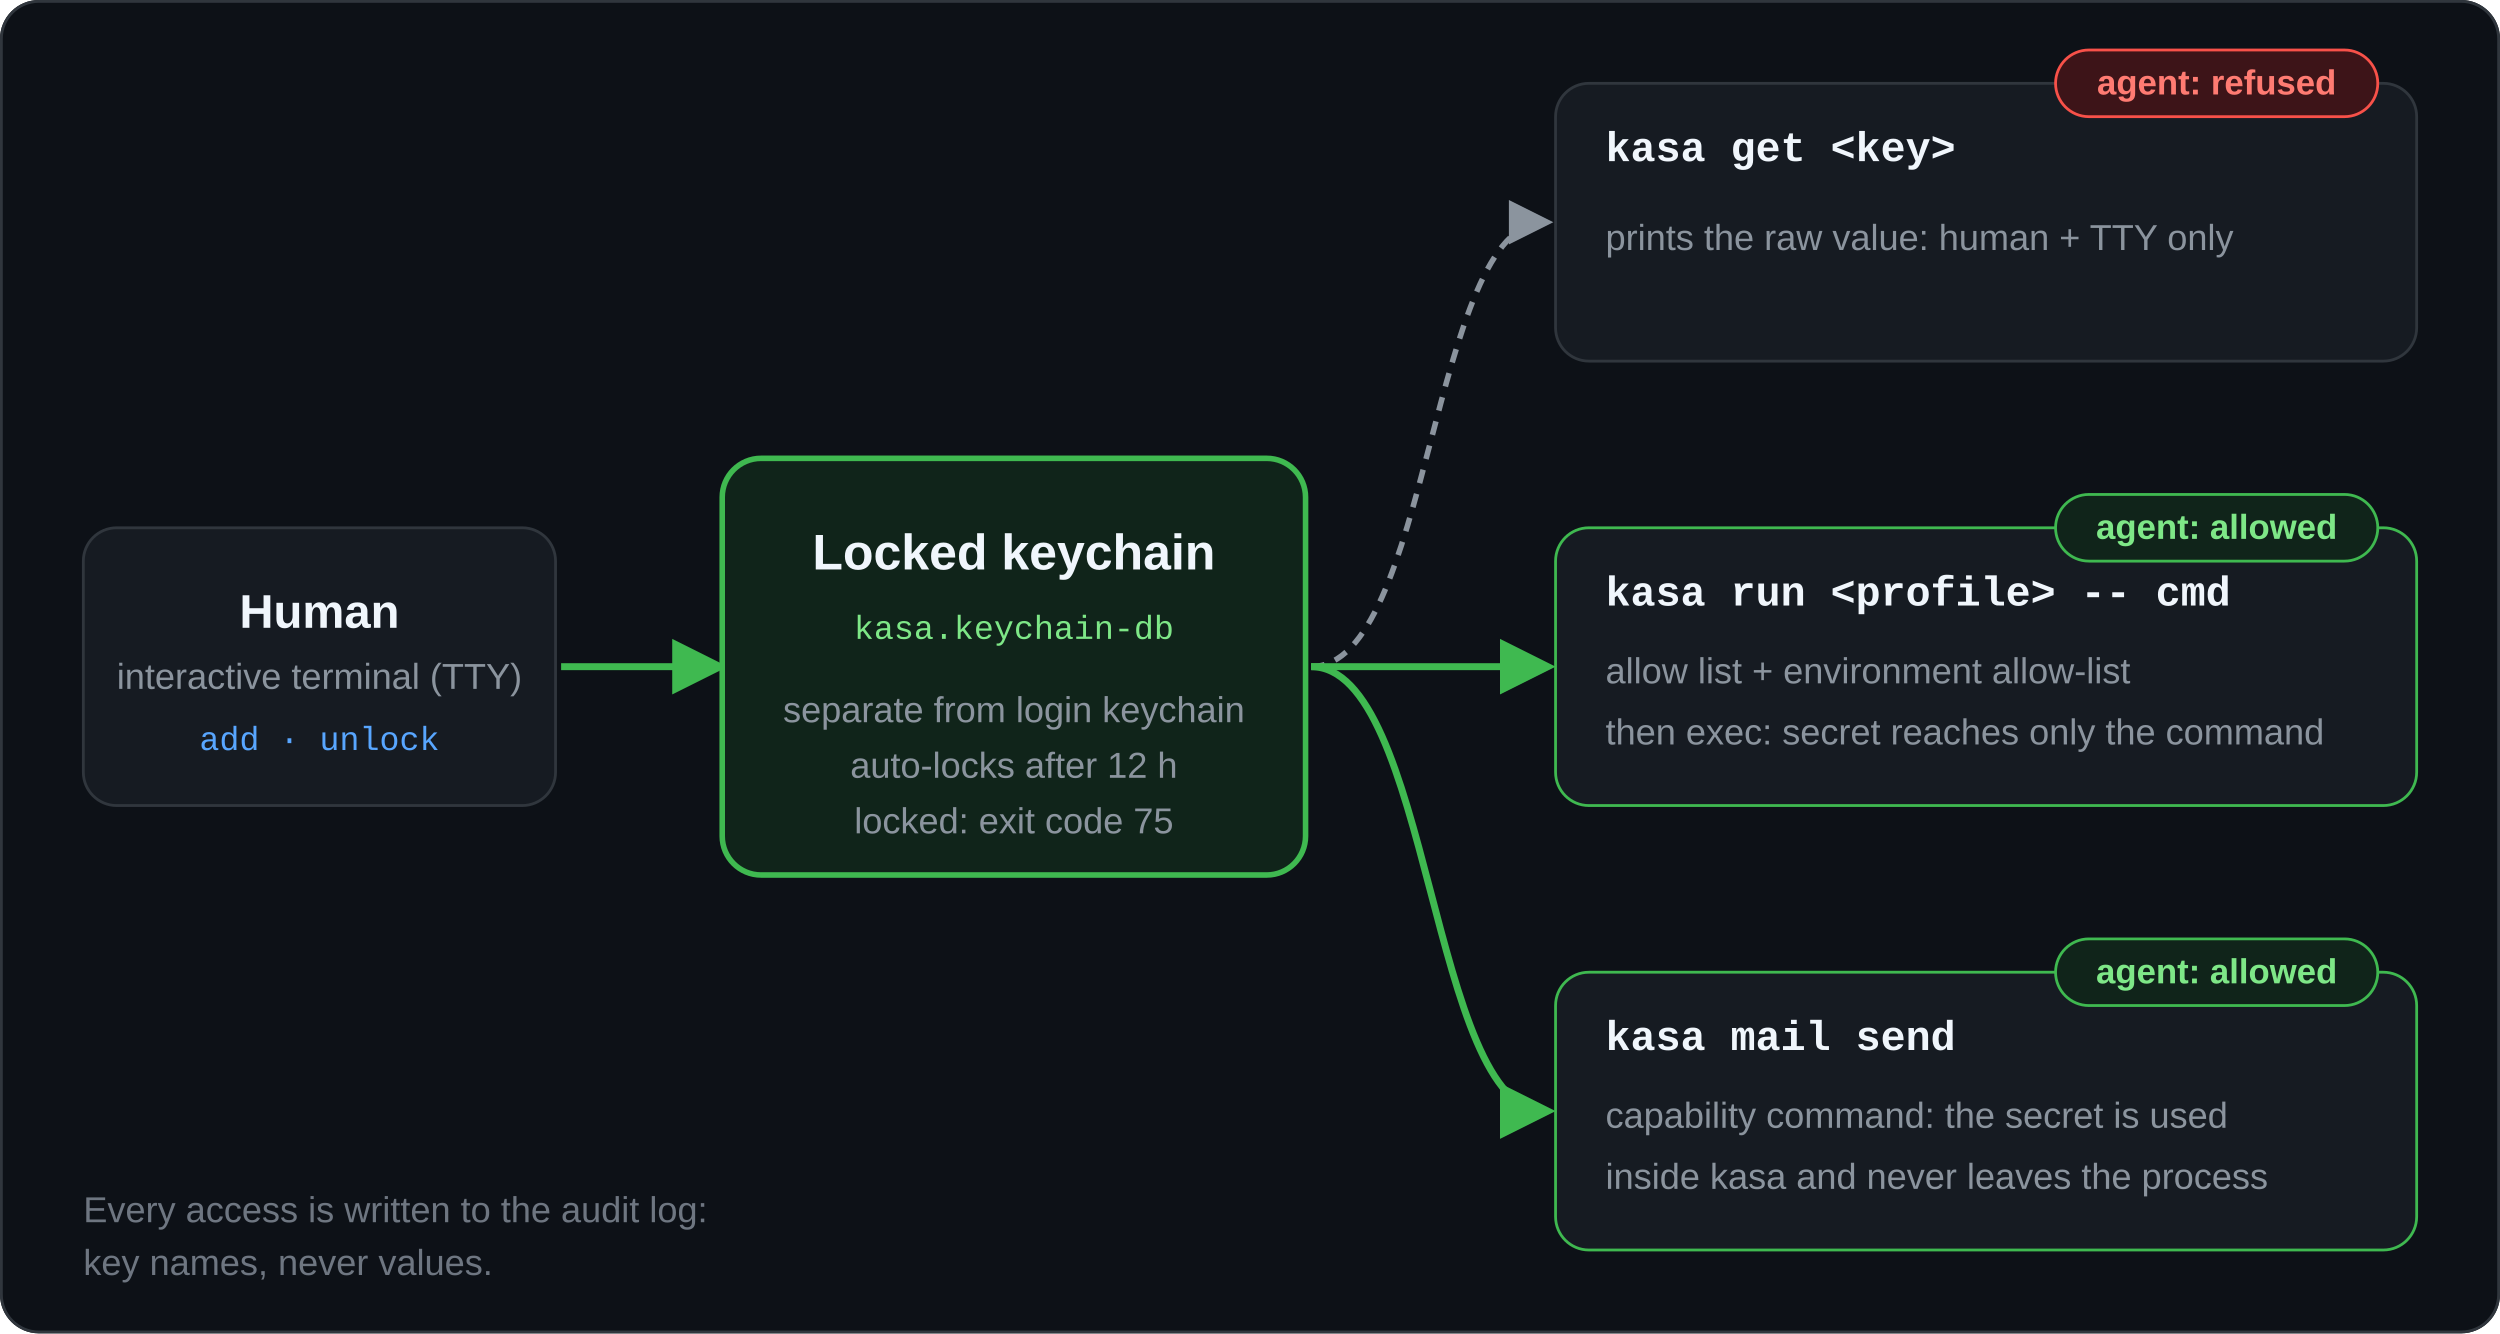
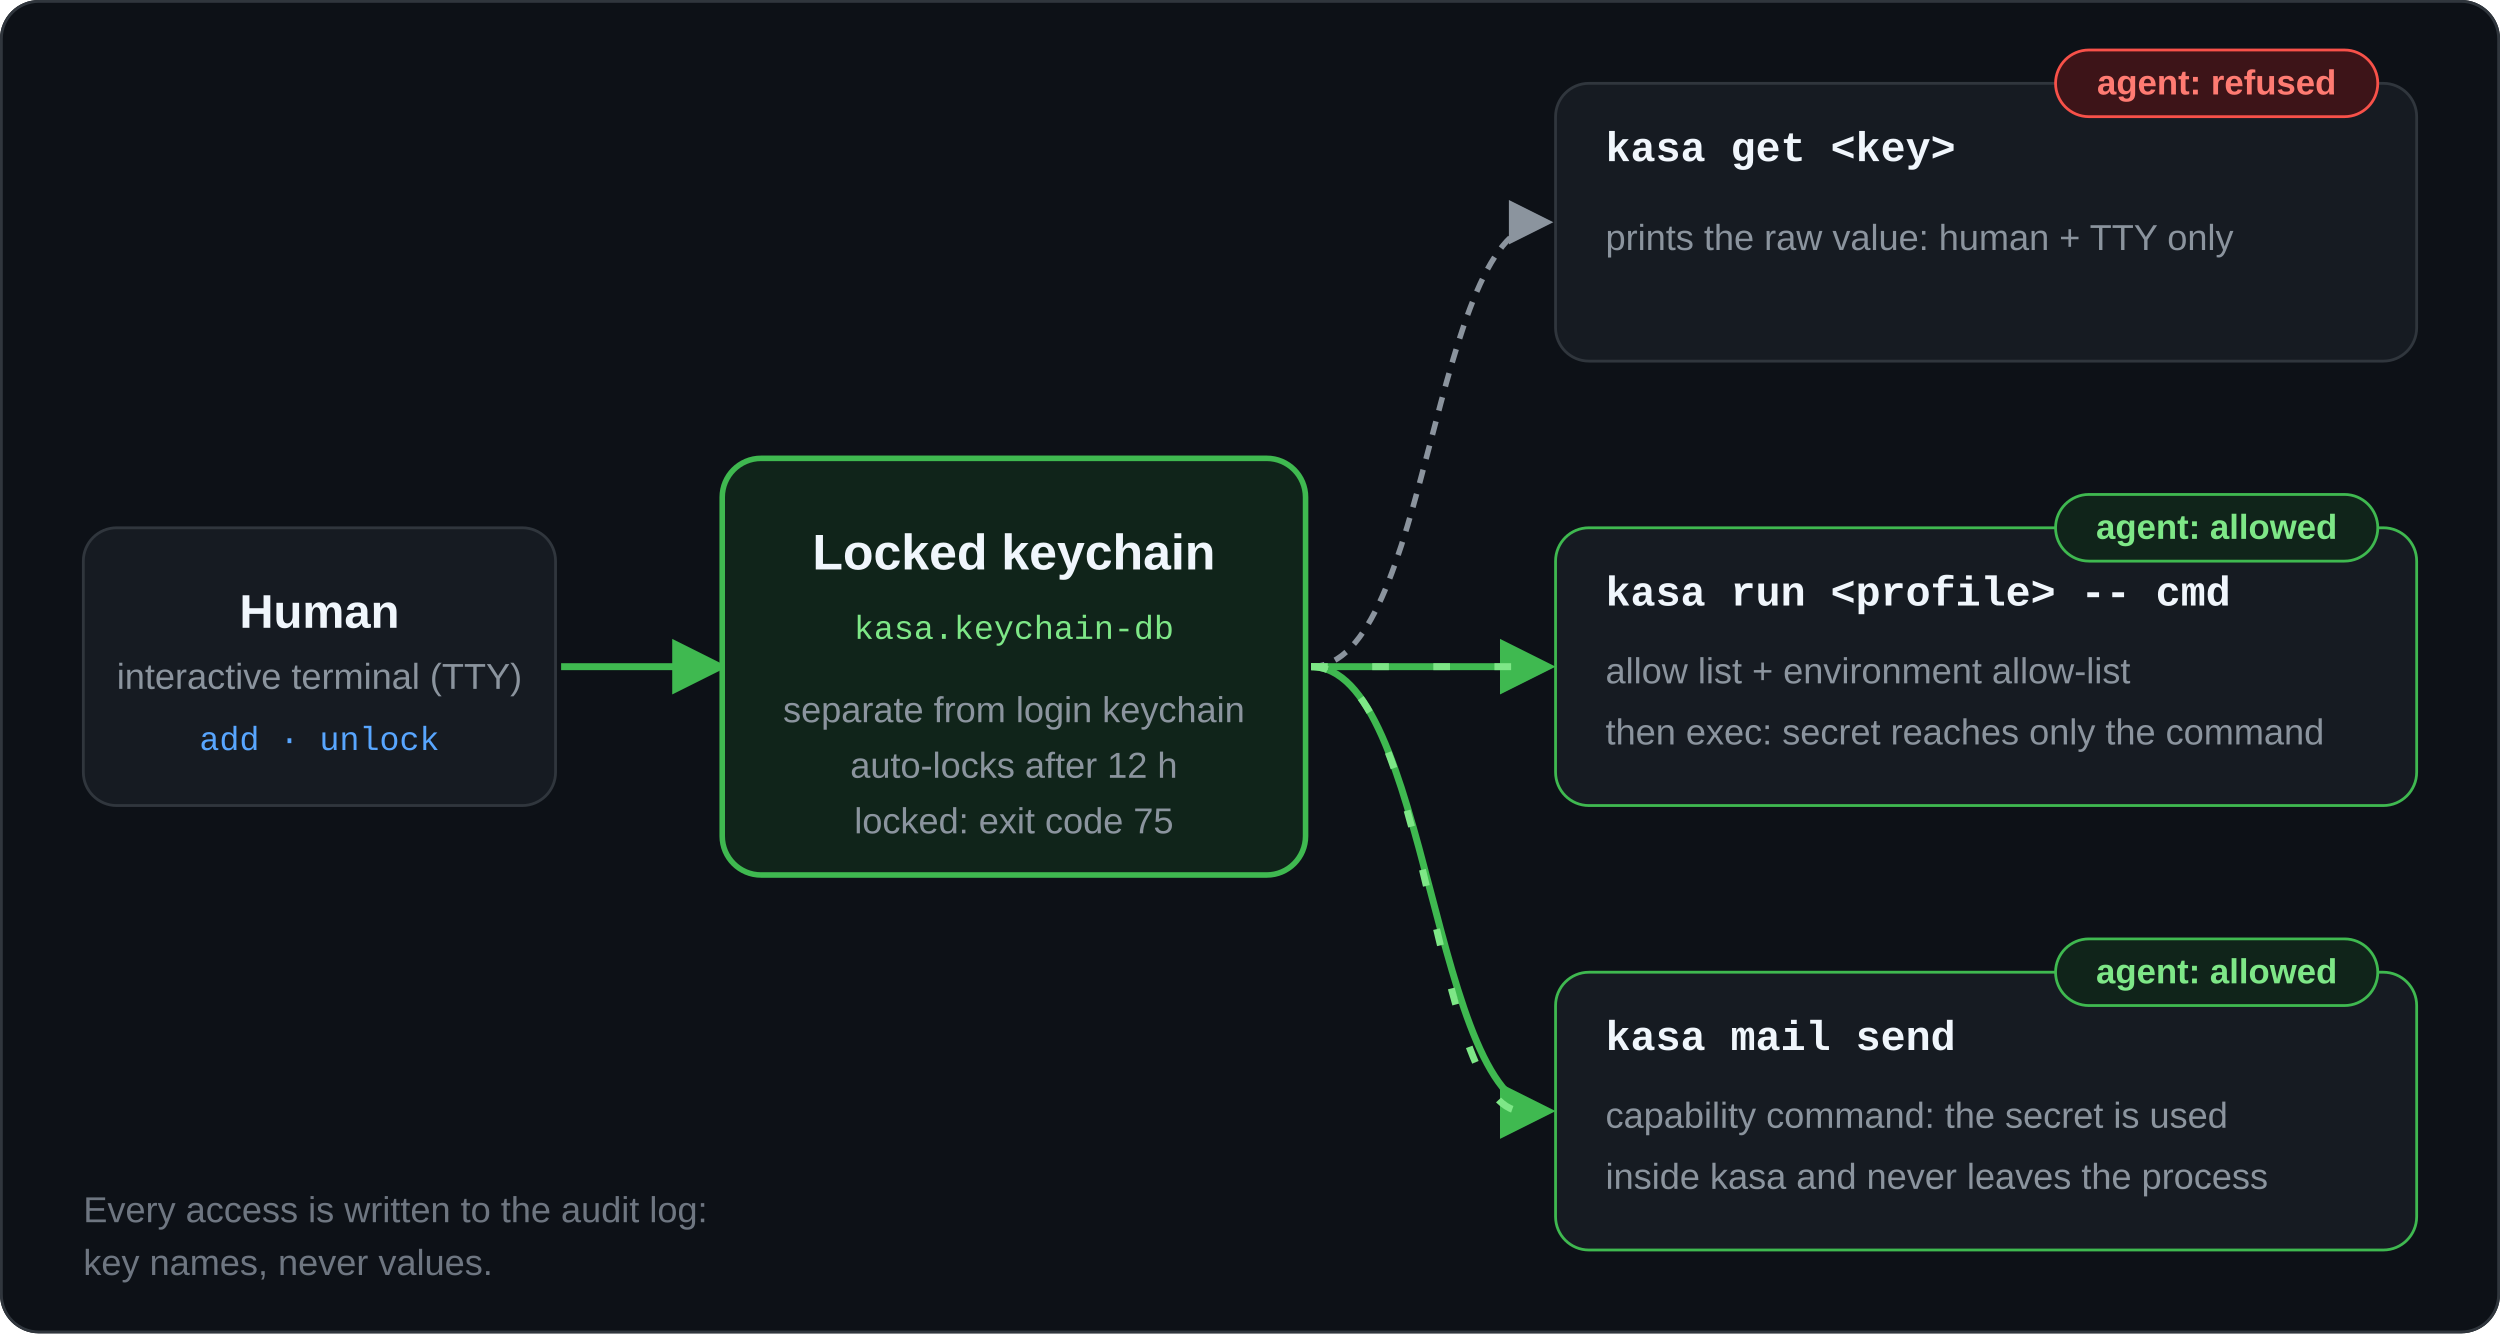
<svg xmlns="http://www.w3.org/2000/svg" width="900" height="480" viewBox="0 0 900 480" role="img" aria-labelledby="t d">
  <defs>
    <marker id="ar" viewBox="0 0 10 10" refX="8" refY="5" markerWidth="8" markerHeight="8" orient="auto-start-reverse">
      <path d="M0 0 L10 5 L0 10 z" fill="#8b949e" />
    </marker>
    <marker id="arg" viewBox="0 0 10 10" refX="8" refY="5" markerWidth="8" markerHeight="8" orient="auto-start-reverse">
      <path d="M0 0 L10 5 L0 10 z" fill="#3fb950" />
    </marker>
  </defs>
  <style>
    .sans { font-family: -apple-system, BlinkMacSystemFont, 'SF Pro Text', 'Helvetica Neue', Arial, sans-serif; }
    .mono { font-family: 'SF Mono', Menlo, Consolas, 'Liberation Mono', monospace; }
+     /* Flow only on the two allowed paths; the refused one stays still. */
+     .flow { fill: none; stroke: #7ee787; stroke-width: 2.5; stroke-dasharray: 6 16; animation: flow 1.6s linear infinite; }
+     @keyframes flow { to { stroke-dashoffset: -22; } }
+     @media (prefers-reduced-motion: reduce) { * { animation: none !important; } }
  </style>
  <rect width="900" height="480" rx="14" fill="#0d1117" />
  <rect x="0.5" y="0.5" width="899" height="479" rx="13.5" fill="none" stroke="#30363d" />
  <rect x="30" y="190" width="170" height="100" rx="12" fill="#161b22" stroke="#30363d" />
  <text x="115" y="226" text-anchor="middle" class="sans" font-size="17" font-weight="600" fill="#f0f6fc">Human</text>
  <text x="115" y="248" text-anchor="middle" class="sans" font-size="13" fill="#8b949e">interactive terminal (TTY)</text>
  <text x="115" y="270" text-anchor="middle" class="mono" font-size="12" fill="#58a6ff">add · unlock</text>
  <line x1="202" y1="240" x2="258" y2="240" stroke="#3fb950" stroke-width="2.5" marker-end="url(#arg)" />
  <rect x="260" y="165" width="210" height="150" rx="14" fill="#10241a" stroke="#3fb950" stroke-width="2" />
  <text x="365" y="205" text-anchor="middle" class="sans" font-size="18" font-weight="700" fill="#f0f6fc">Locked keychain</text>
  <text x="365" y="230" text-anchor="middle" class="mono" font-size="12" fill="#7ee787">kasa.keychain-db</text>
  <text x="365" y="260" text-anchor="middle" class="sans" font-size="13" fill="#8b949e">separate from login keychain</text>
  <text x="365" y="280" text-anchor="middle" class="sans" font-size="13" fill="#8b949e">auto-locks after 12 h</text>
  <text x="365" y="300" text-anchor="middle" class="sans" font-size="13" fill="#8b949e">locked: exit code 75</text>
  <path d="M472 240 C 515 240, 515 80, 556 80" fill="none" stroke="#8b949e" stroke-width="2" stroke-dasharray="5 4" marker-end="url(#ar)" />
  <path d="M472 240 L 556 240" fill="none" stroke="#3fb950" stroke-width="2.5" marker-end="url(#arg)" />
  <path d="M472 240 C 515 240, 515 400, 556 400" fill="none" stroke="#3fb950" stroke-width="2.5" marker-end="url(#arg)" />
+   <path class="flow" d="M472 240 L 548 240" />
+   <path class="flow" d="M472 240 C 515 240, 515 400, 548 400" />
  <rect x="560" y="30" width="310" height="100" rx="12" fill="#161b22" stroke="#30363d" />
  <text x="578" y="58" class="mono" font-size="15" font-weight="700" fill="#f0f6fc">kasa get &lt;key&gt;</text>
  <text x="578" y="90" class="sans" font-size="13" fill="#8b949e">prints the raw value: human + TTY only</text>
  <rect x="740" y="18" width="116" height="24" rx="12" fill="#3d1418" stroke="#f85149" />
  <text x="798" y="34" text-anchor="middle" class="sans" font-size="12.5" font-weight="600" fill="#ff7b72">agent: refused</text>
  <rect x="560" y="190" width="310" height="100" rx="12" fill="#161b22" stroke="#3fb950" />
  <text x="578" y="218" class="mono" font-size="15" font-weight="700" fill="#f0f6fc">kasa run &lt;profile&gt; -- cmd</text>
  <text x="578" y="246" class="sans" font-size="13" fill="#8b949e">allow list + environment allow-list</text>
  <text x="578" y="268" class="sans" font-size="13" fill="#8b949e">then exec: secret reaches only the command</text>
  <rect x="740" y="178" width="116" height="24" rx="12" fill="#10241a" stroke="#3fb950" />
  <text x="798" y="194" text-anchor="middle" class="sans" font-size="12.5" font-weight="600" fill="#7ee787">agent: allowed</text>
  <rect x="560" y="350" width="310" height="100" rx="12" fill="#161b22" stroke="#3fb950" />
  <text x="578" y="378" class="mono" font-size="15" font-weight="700" fill="#f0f6fc">kasa mail send</text>
  <text x="578" y="406" class="sans" font-size="13" fill="#8b949e">capability command: the secret is used</text>
  <text x="578" y="428" class="sans" font-size="13" fill="#8b949e">inside kasa and never leaves the process</text>
  <rect x="740" y="338" width="116" height="24" rx="12" fill="#10241a" stroke="#3fb950" />
  <text x="798" y="354" text-anchor="middle" class="sans" font-size="12.5" font-weight="600" fill="#7ee787">agent: allowed</text>
  <text x="30" y="440" class="sans" font-size="13" fill="#6e7681">Every access is written to the audit log:</text>
  <text x="30" y="459" class="sans" font-size="13" fill="#6e7681">key names, never values.</text>
</svg>
